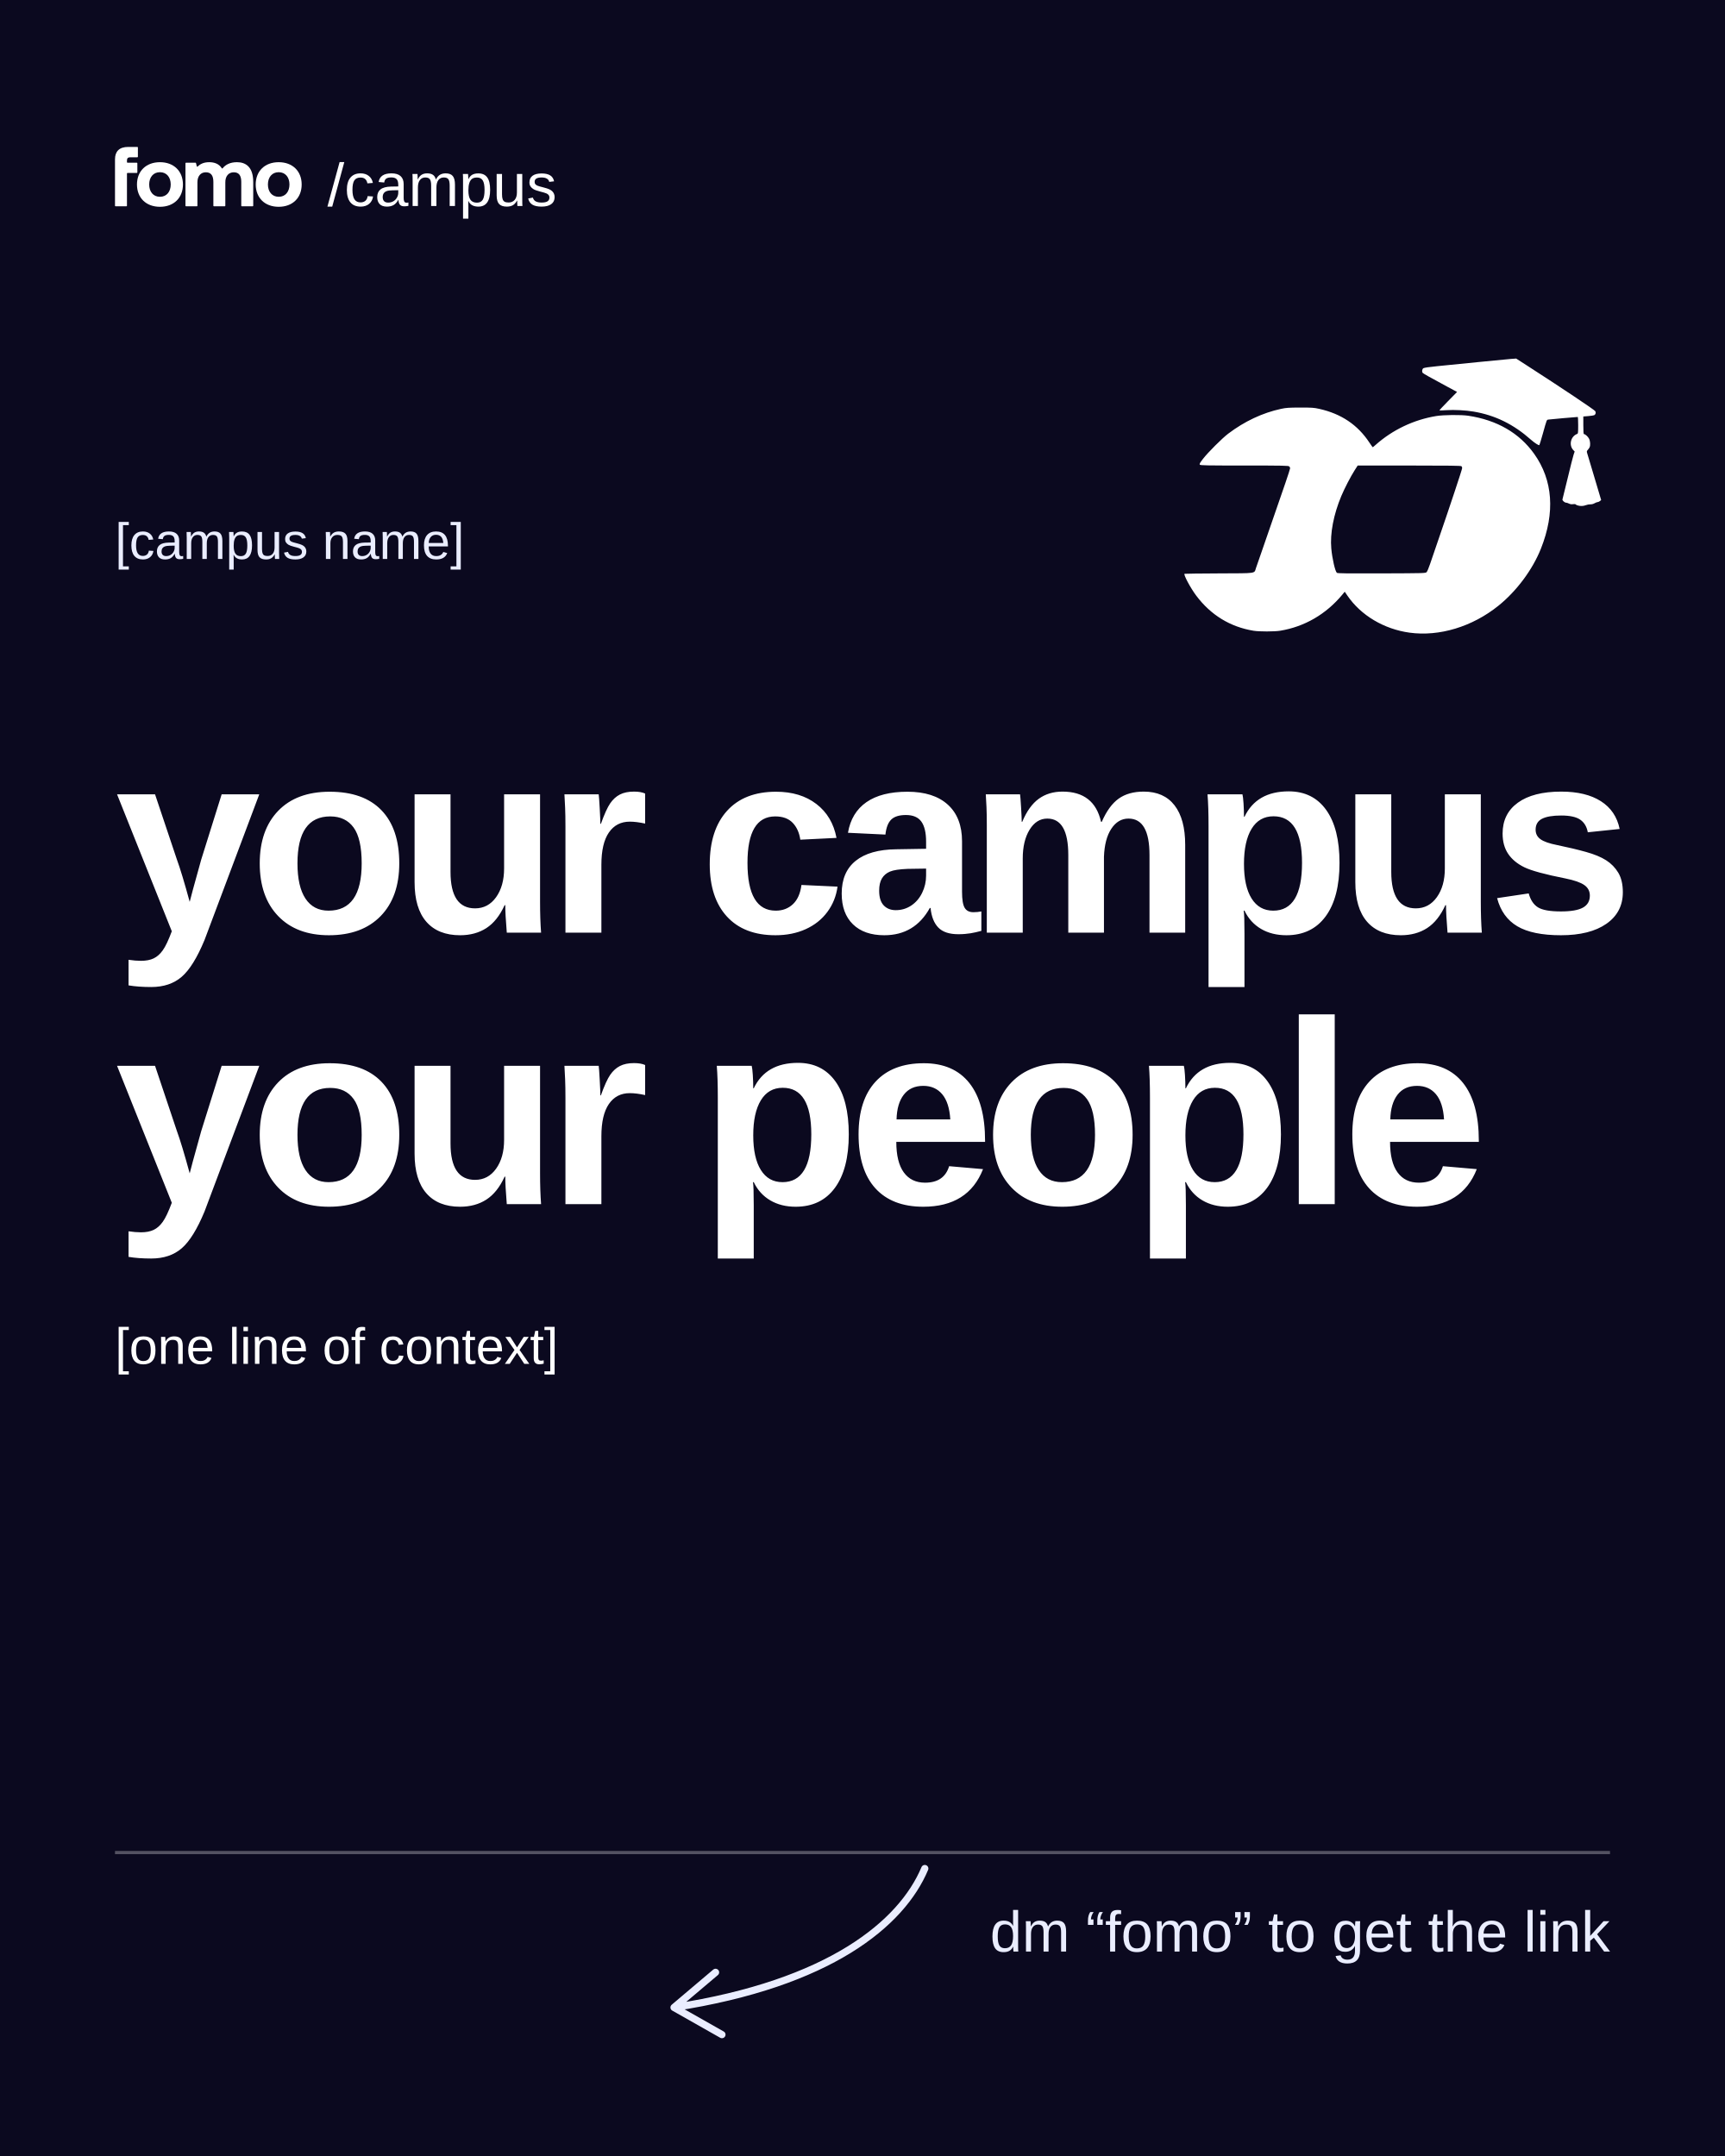
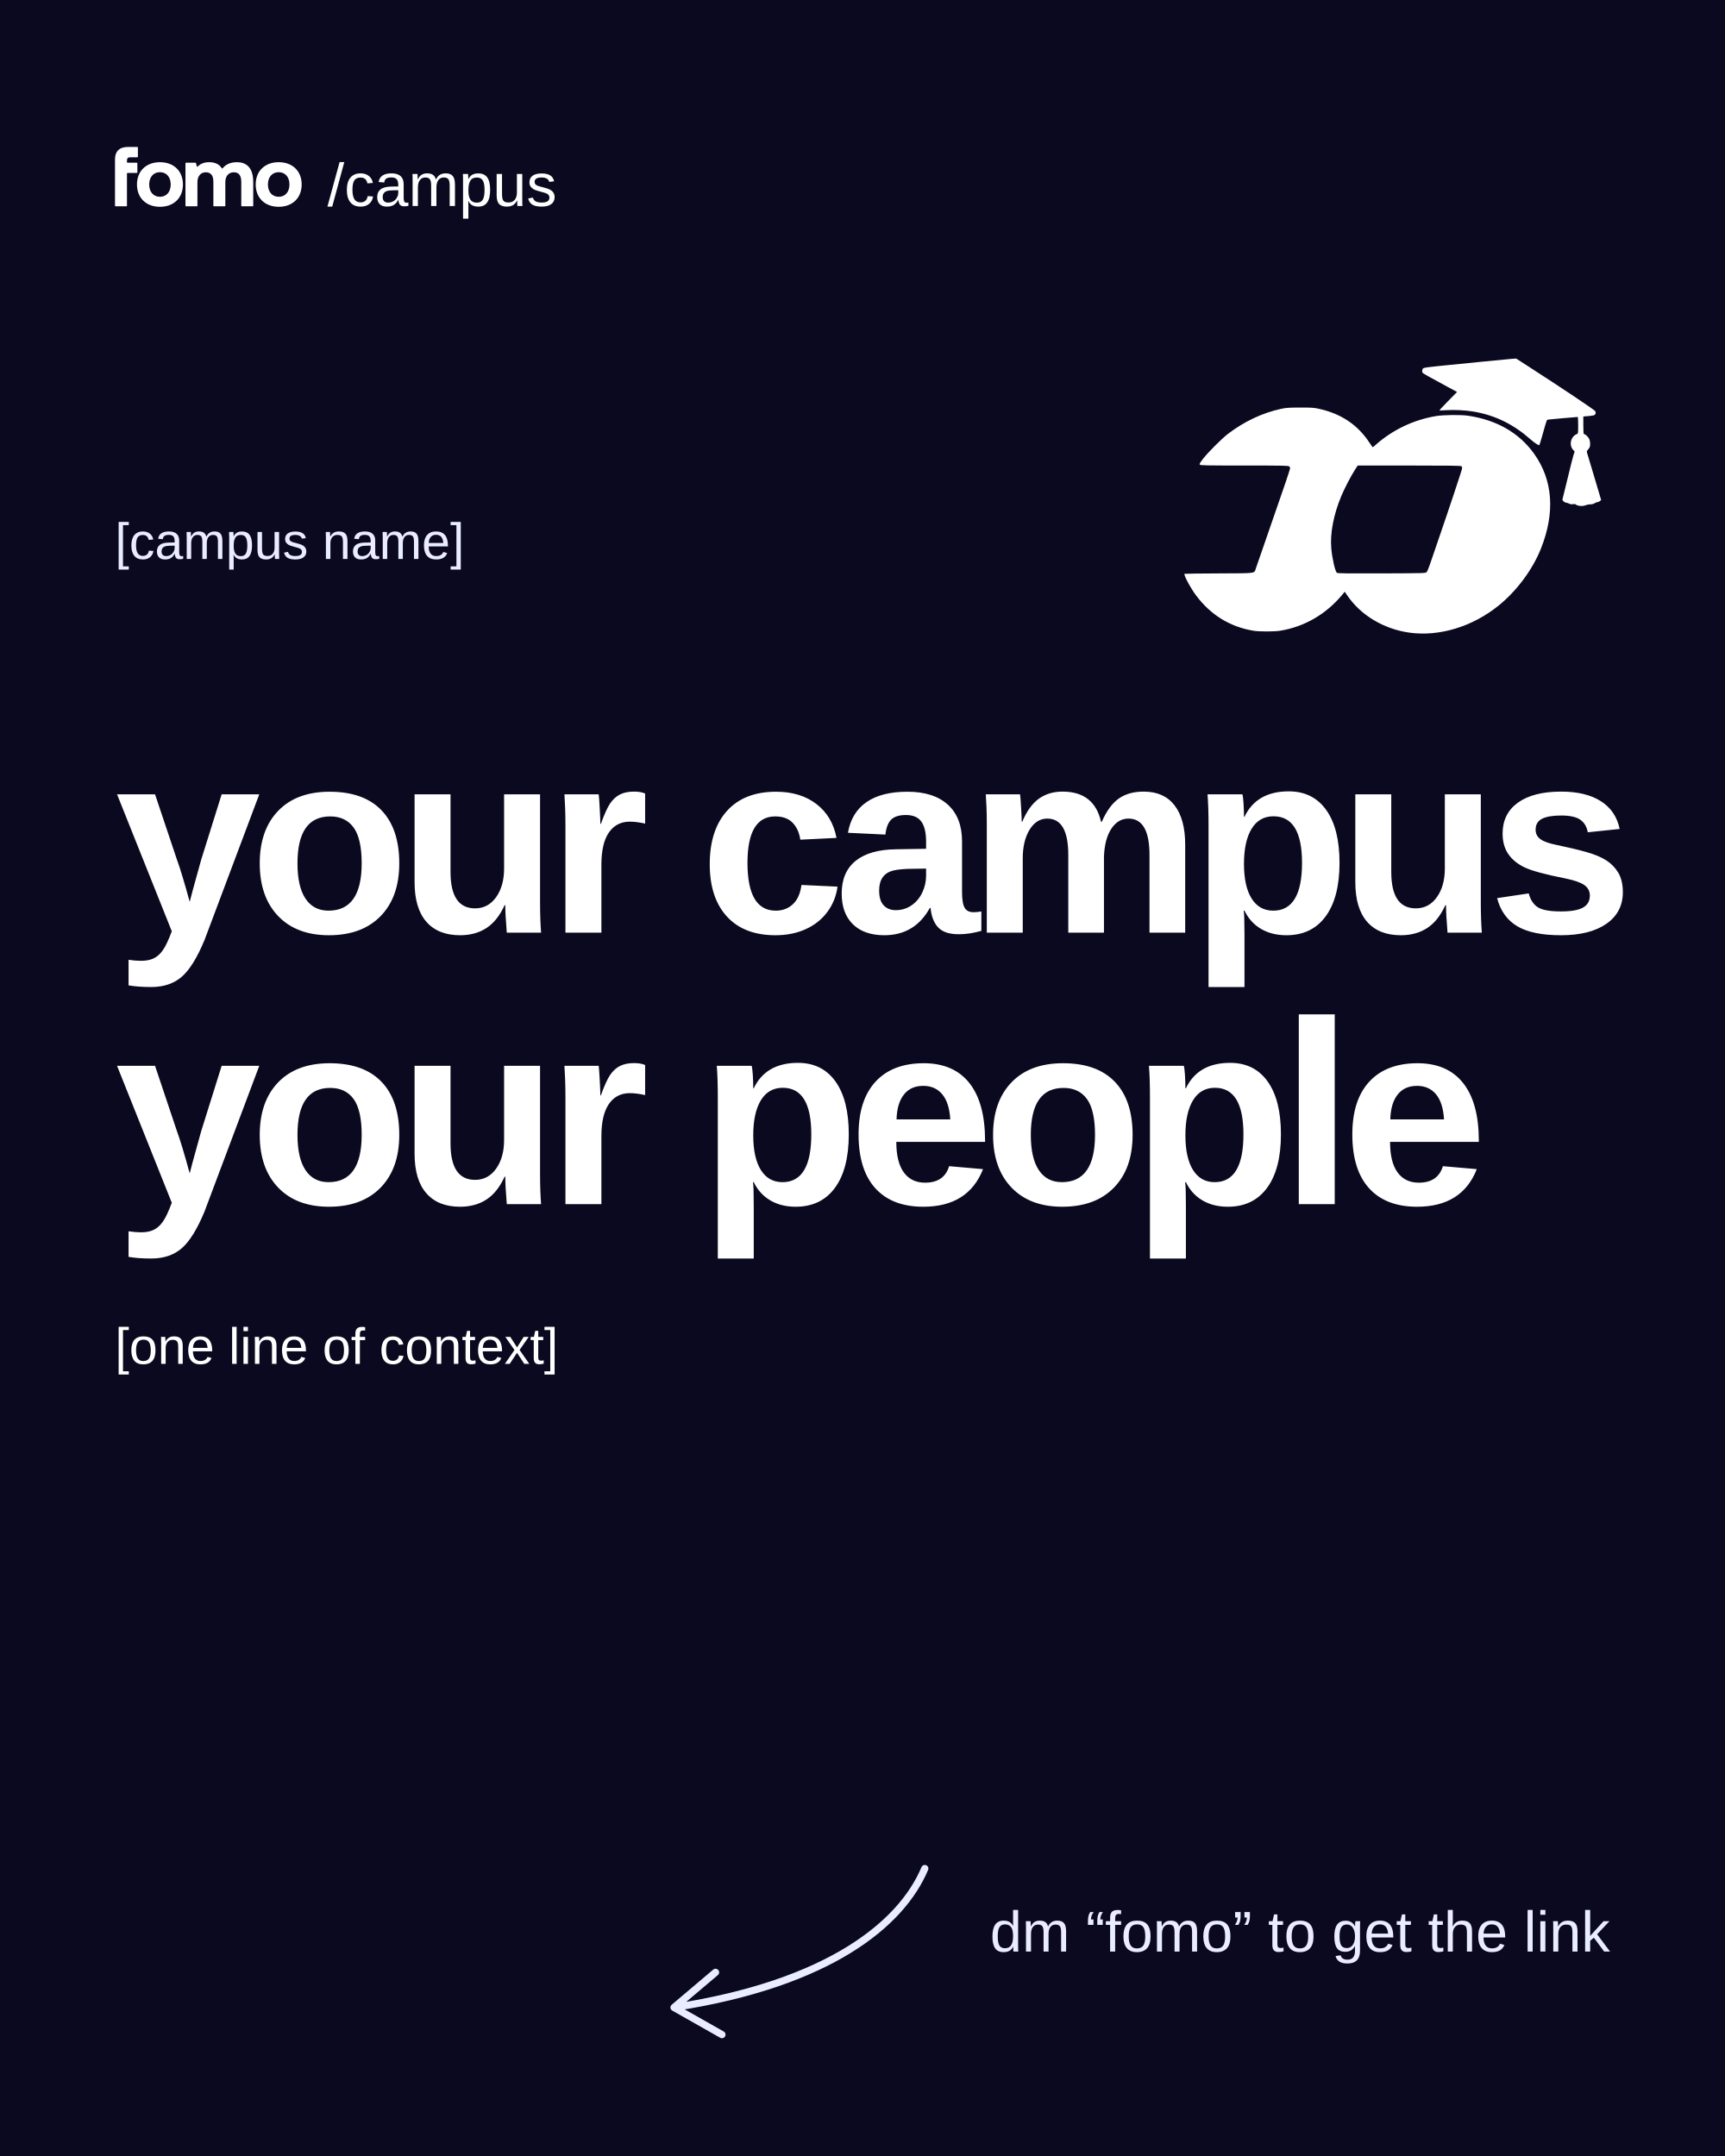
<svg xmlns="http://www.w3.org/2000/svg" xmlns:xlink="http://www.w3.org/1999/xlink" width="1080" height="1350" viewBox="0 0 1080 1350" role="img" aria-labelledby="title description">
  <defs>
    <style>text{font-family:Aeonik,Arial,sans-serif} .headline{font-size:164px;font-weight:700;letter-spacing:-7px} .label{font-size:32px;font-weight:500} .context{font-size:32px;font-weight:400}</style>
    <symbol id="fomo-campus-mark" viewBox="0 0 620 415">
      <g fill="currentColor" fill-rule="evenodd" transform="translate(-240.190 -291.993) scale(0.815589)">
        <path d="M704.000,851.489 C659.298,845.350 618.849,821.276 595.279,786.779 L590.531,779.831 L586.540,784.665 C558.138,819.063 520.232,841.118 477.500,848.109 C467.438,849.755 440.897,849.775 431.000,848.144 C390.066,841.399 356.287,820.720 330.727,786.759 C320.650,773.369 307.823,749.353 310.282,748.480 C310.952,748.242 338.147,747.924 370.715,747.774 C437.969,747.463 431.842,748.359 435.217,738.339 C436.299,735.128 440.265,723.725 444.030,713.000 C452.124,689.943 474.687,624.651 486.579,589.869 C491.210,576.322 495.000,564.542 495.000,563.691 C495.000,562.839 494.293,561.436 493.429,560.571 C492.027,559.170 483.541,559.000 415.051,559.000 C348.565,559.000 338.080,558.802 337.020,557.524 C336.010,556.307 336.975,554.517 342.549,547.274 C351.040,536.242 375.944,511.356 386.500,503.355 C415.124,481.659 446.747,466.787 479.000,459.852 C488.127,457.890 492.509,457.588 512.500,457.547 C533.032,457.505 536.614,457.749 545.881,459.824 C584.401,468.449 613.143,487.752 633.619,518.750 C636.617,523.288 639.264,527.000 639.501,527.000 C639.739,527.000 642.144,525.037 644.846,522.637 C674.311,496.467 711.276,478.895 750.500,472.411 C763.328,470.290 794.041,469.982 806.500,471.849 C856.836,479.392 895.899,501.942 921.968,538.507 C954.832,584.602 958.909,641.335 933.881,704.280 C919.198,741.207 891.383,778.611 859.500,804.302 C813.865,841.075 756.010,858.632 704.000,851.489 Z M733.852,745.500 C734.901,744.400 737.568,738.100 739.778,731.500 C741.988,724.900 748.839,704.875 755.003,687.000 C774.125,631.539 796.000,565.624 796.000,563.462 C796.000,562.328 795.460,560.860 794.800,560.200 C793.884,559.284 772.221,559.000 703.396,559.000 L613.193,559.000 L607.900,567.250 C600.996,578.011 590.163,598.929 584.528,612.379 C570.986,644.701 564.625,678.053 567.010,704.228 C568.643,722.141 573.768,744.378 576.815,746.768 C578.095,747.772 594.392,747.980 655.188,747.768 C730.463,747.505 731.982,747.461 733.852,745.500 Z M998.299,628.894 C996.539,628.385 994.824,627.524 994.489,626.982 C994.146,626.428 992.190,626.266 990.022,626.612 C987.410,627.030 985.121,626.708 982.929,625.615 C981.149,624.727 978.923,624.000 977.981,624.000 C975.197,624.000 970.787,619.991 971.523,618.130 C971.877,617.233 975.979,600.548 980.638,581.052 C985.297,561.556 989.956,543.106 990.991,540.052 L992.872,534.500 L990.500,532.000 C982.248,523.304 985.952,507.770 997.250,503.694 C998.807,503.132 999.000,501.464 999.000,488.531 C999.000,480.539 998.672,474.000 998.272,474.000 C995.946,474.000 949.957,478.091 947.317,478.533 C943.666,479.144 944.526,477.033 936.947,504.000 C934.088,514.175 931.444,522.838 931.072,523.252 C930.186,524.238 922.689,519.440 916.433,513.885 C885.904,486.771 853.740,470.988 815.991,464.599 C802.027,462.235 782.154,461.195 768.545,462.114 C761.969,462.559 756.404,462.737 756.178,462.511 C755.952,462.285 762.816,454.929 771.432,446.164 L787.096,430.229 L769.798,420.922 C739.352,404.542 727.553,397.893 726.782,396.682 C725.220,394.225 725.982,390.057 728.250,388.655 C729.634,387.800 738.967,386.442 752.500,385.127 C764.600,383.951 796.325,380.774 823.000,378.067 C849.675,375.360 875.775,372.844 881.000,372.477 L890.500,371.808 L909.000,383.723 C968.284,421.904 1027.749,461.663 1028.963,463.931 C1030.330,466.486 1029.516,469.662 1027.182,470.880 C1026.257,471.362 1021.562,472.077 1016.750,472.468 L1008.000,473.180 L1008.000,488.590 C1008.000,499.093 1008.349,504.000 1009.096,504.000 C1011.343,504.000 1016.111,508.296 1018.023,512.044 C1020.213,516.339 1020.635,523.898 1018.875,527.316 C1018.256,528.517 1016.830,530.510 1015.706,531.745 C1013.883,533.746 1013.790,534.397 1014.850,537.745 C1015.504,539.810 1021.252,559.030 1027.624,580.456 L1039.210,619.412 L1036.994,621.206 C1035.775,622.193 1033.954,623.000 1032.946,623.000 C1031.939,623.000 1029.564,623.915 1027.670,625.032 C1025.599,626.254 1022.684,627.005 1020.362,626.915 C1018.238,626.833 1014.700,627.473 1012.500,628.339 C1008.042,630.092 1003.110,630.285 998.299,628.894 Z" />
      </g>
    </symbol>
    <symbol id="fomo-wordmark" viewBox="0 0 352 113" fill="none">
      <path d="M0.003 23.325C0.003 8.468 7.991 0 24.923 0H42.105C42.675 0 43.134 0.46 43.134 1.029V18.462C43.134 19.031 42.675 19.49 42.105 19.49H28.757C24.443 19.49 22.526 21.408 22.526 25.561V28.685C22.526 29.255 22.985 29.714 23.555 29.714H41.076C41.646 29.714 42.105 30.174 42.105 30.743V48.014C42.105 48.584 41.646 49.043 41.076 49.043H23.555C22.985 49.043 22.526 49.503 22.526 50.072V110.797C22.526 111.366 22.066 111.826 21.497 111.826H1.029C0.46 111.826 0 111.366 0 110.797V23.325H0.003Z" fill="currentColor" />
      <path d="M41.381 70.769C41.381 45.528 58.636 28.757 84.673 28.757C110.711 28.757 127.965 45.531 127.965 70.769C127.965 96.008 110.711 112.782 84.673 112.782C58.636 112.782 41.381 96.008 41.381 70.769ZM104.959 70.769C104.959 57.192 97.291 47.606 84.67 47.606C72.049 47.606 64.384 57.192 64.384 70.769C64.384 84.347 72.052 93.933 84.67 93.933C97.287 93.933 104.959 84.347 104.959 70.769Z" fill="currentColor" />
      <path d="M260.369 65.978V110.796C260.369 111.366 259.909 111.825 259.34 111.825H238.872C238.302 111.825 237.843 111.366 237.843 110.796V65.817C237.843 53.995 233.371 47.767 223.785 47.767C214.199 47.767 207.491 54.794 207.81 67.415V110.796C207.81 111.366 207.35 111.825 206.781 111.825H186.313C185.744 111.825 185.284 111.366 185.284 110.796V65.817C185.284 53.995 180.812 47.767 171.065 47.767C161.318 47.767 155.251 55.117 155.251 66.616V110.796C155.251 111.366 154.792 111.825 154.222 111.825H133.754C133.185 111.825 132.725 111.366 132.725 110.796V30.746C132.725 30.177 133.185 29.717 133.754 29.717H151.571C152.044 29.717 152.456 30.039 152.569 30.495L154.088 36.58C154.246 37.211 155.028 37.447 155.501 37.002C160.183 32.615 166.476 28.757 177.451 28.757C186.961 28.757 195.882 31.703 201.246 40.284C201.565 40.791 202.281 40.836 202.652 40.362C208.307 33.136 217.317 28.757 229.687 28.757C245.662 28.757 260.358 37.063 260.358 65.978H260.369Z" fill="currentColor" />
      <path d="M265.029 70.769C265.029 45.528 282.284 28.757 308.321 28.757C334.359 28.757 351.613 45.531 351.613 70.769C351.613 96.008 334.359 112.782 308.321 112.782C282.284 112.782 265.029 96.008 265.029 70.769ZM328.607 70.769C328.607 57.192 320.939 47.606 308.318 47.606C295.697 47.606 288.032 57.192 288.032 70.769C288.032 84.347 295.7 93.933 308.318 93.933C320.935 93.933 328.607 84.347 328.607 70.769Z" fill="currentColor" />
    </symbol>
  </defs>
  <g id="background">
    <rect width="1080" height="1350" fill="#0B091F" />
  </g>
  <g id="brand" color="#FFFFFF">
    <use href="#fomo-wordmark" xlink:href="#fomo-wordmark" x="72" y="92" width="117" height="37.560" />
    <text x="205" y="129" fill="#FFFFFF" font-size="38" font-weight="500">/campus</text>
    <use href="#fomo-campus-mark" xlink:href="#fomo-campus-mark" x="736" y="208" width="272" height="205.227" />
  </g>
  <g id="editable-message">
    <text x="72" y="350" class="label" fill="#EAEDFF">[campus name]</text>
    <text x="72" y="584" class="headline" fill="#FFFFFF">your campus</text>
    <text x="72" y="754" class="headline" fill="#FFFFFF">your people</text>
    <text x="72" y="854" class="context" fill="#FFFFFF">[one line of context]</text>
  </g>
  <g id="editable-call-to-action">
-     <path d="M72 1160 H1008" stroke="#FFFFFF" stroke-opacity=".3" stroke-width="2" />
    <text x="1008" y="1222" fill="#EAEDFF" font-size="36" font-weight="500" text-anchor="end">dm “fomo” to get the link</text>
    <path id="cta-arrow" d="M157 0C142.5 34.5 97.5 72 0 87M26 65L0 87L30 104" transform="translate(422 1170)" fill="none" stroke="#EAEDFF" stroke-width="4.5" stroke-linecap="round" stroke-linejoin="round" />
  </g>
</svg>
